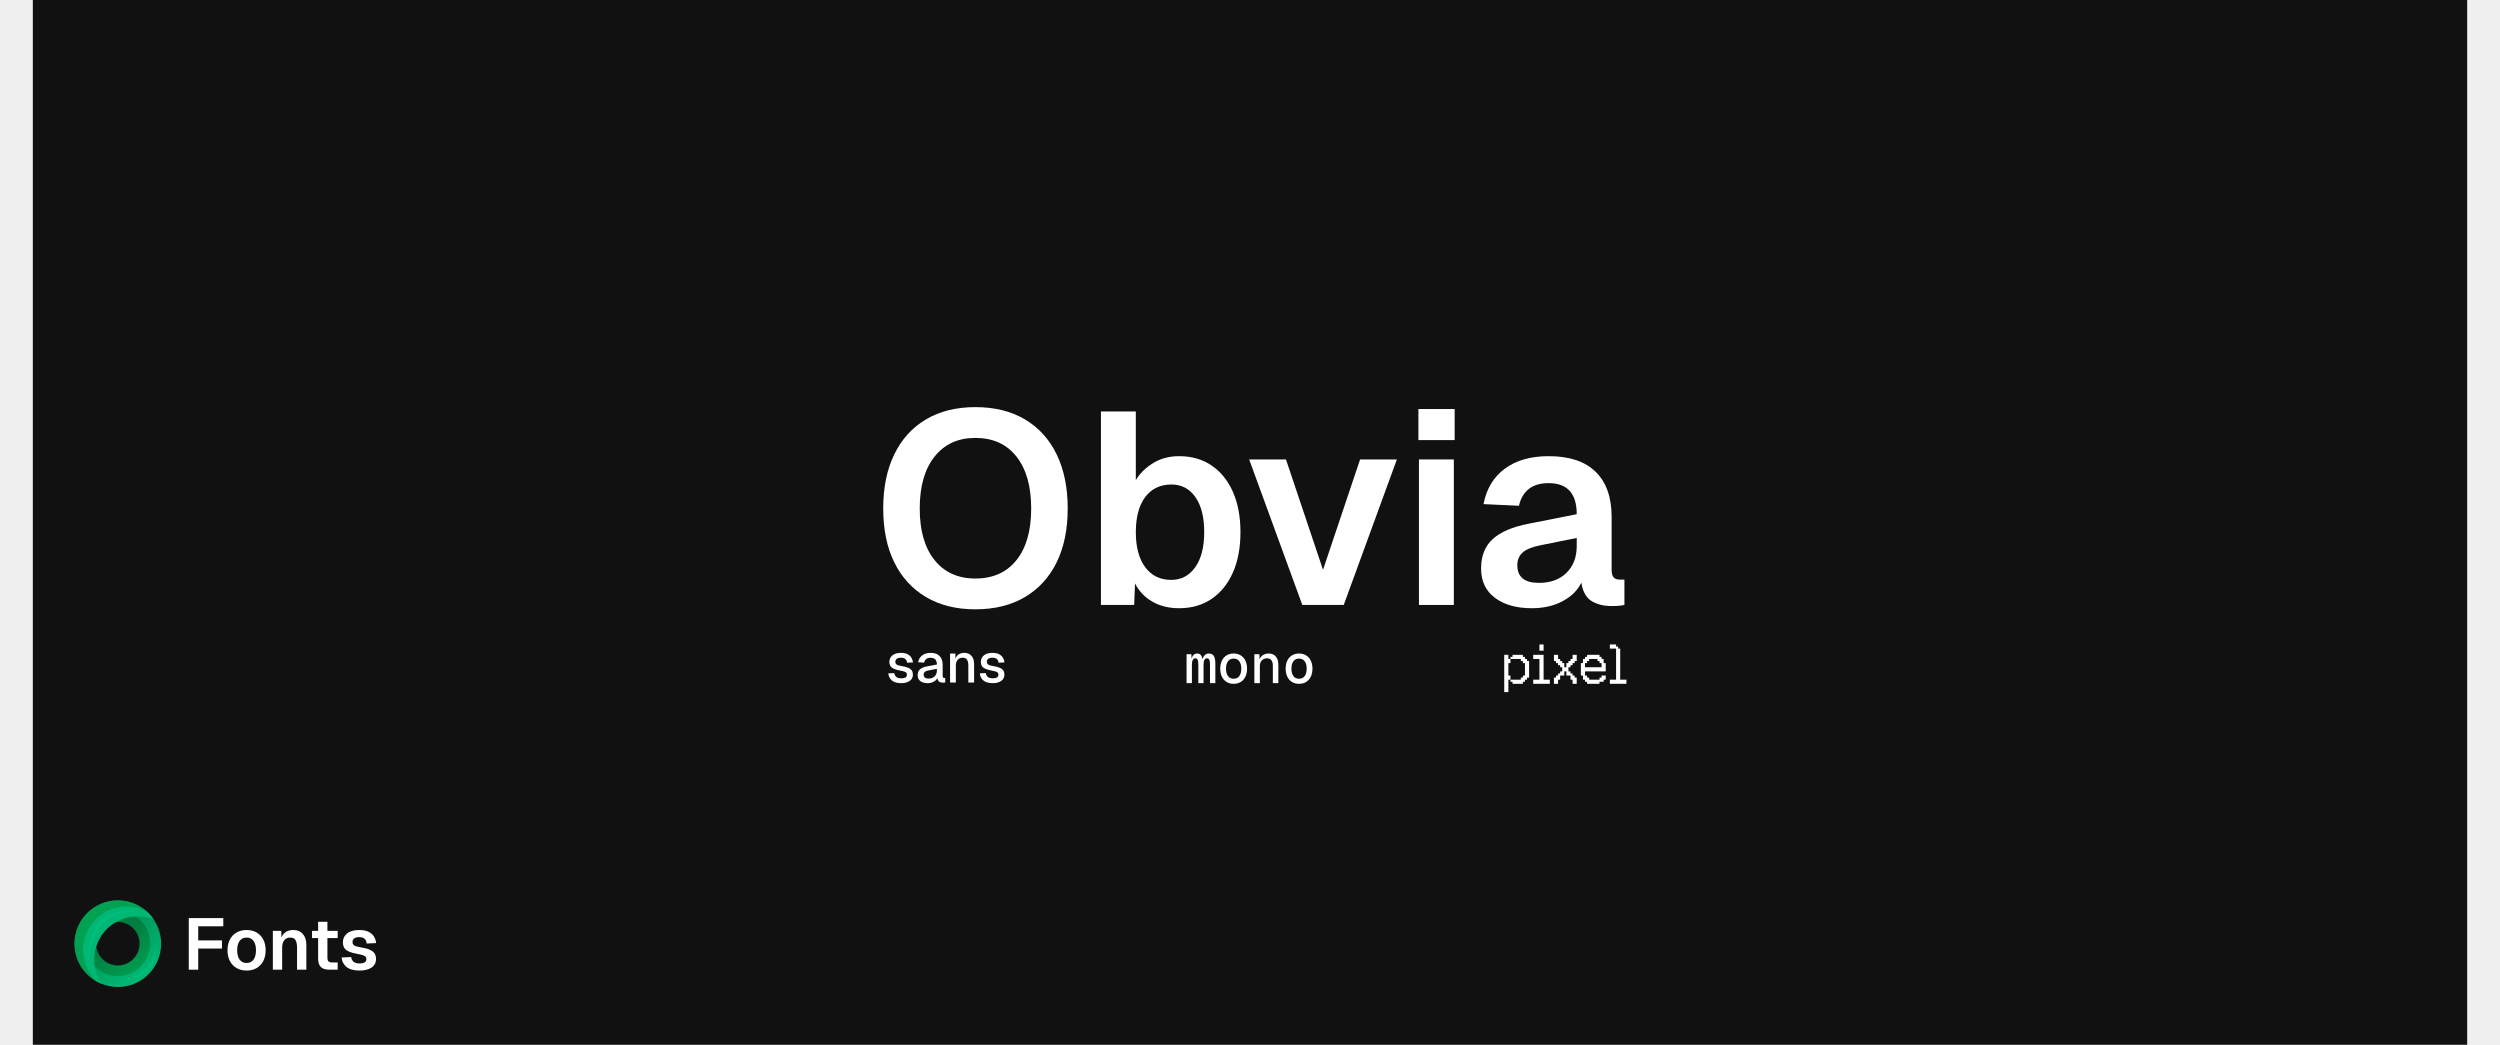
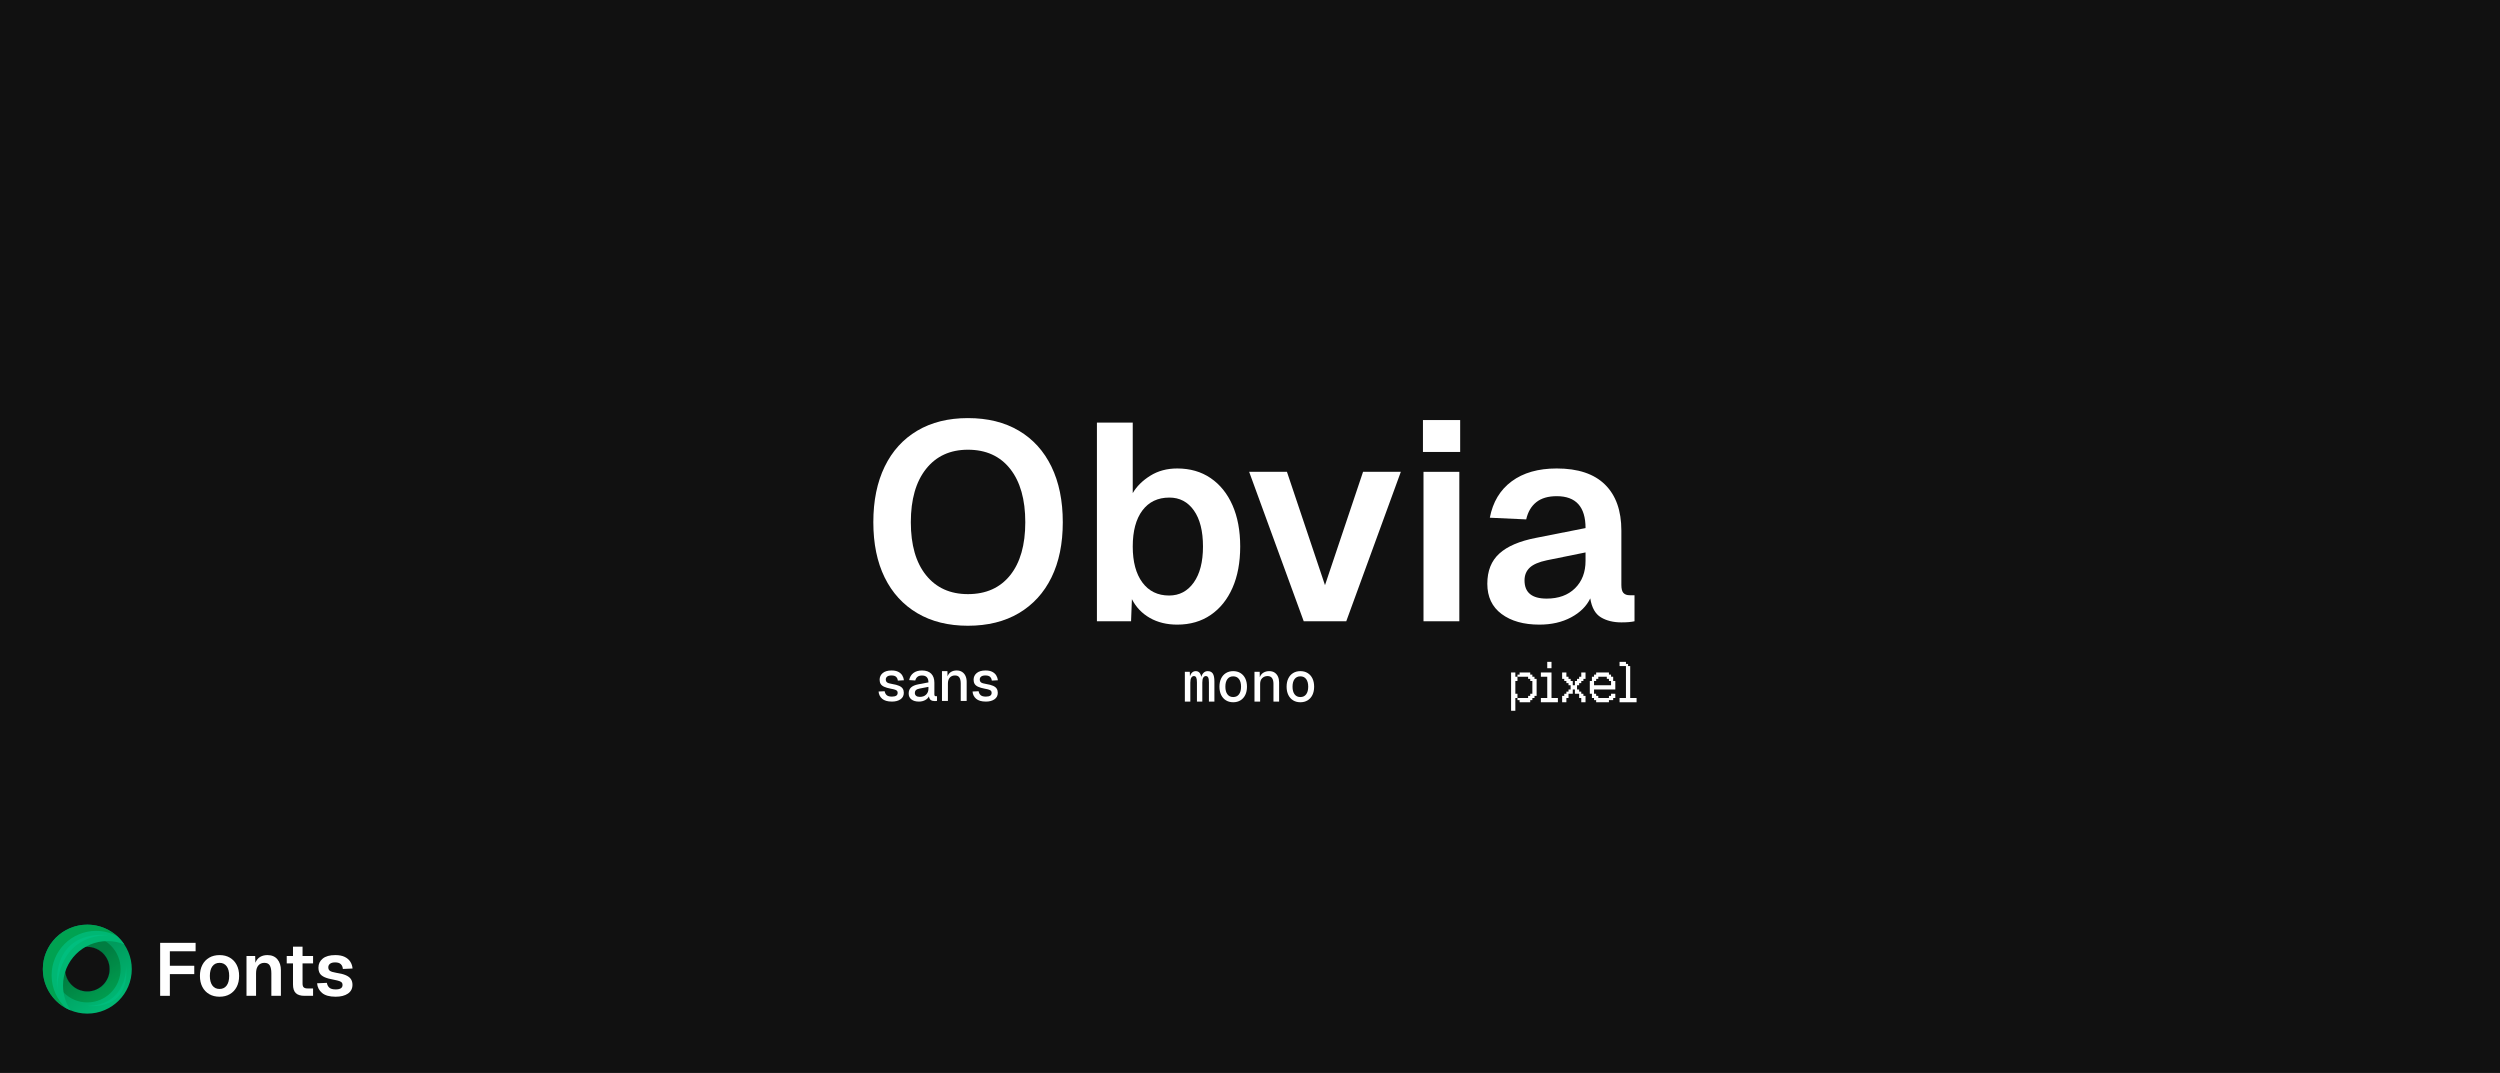
- <svg xmlns="http://www.w3.org/2000/svg" width="670" height="280" viewBox="0 0 670 287.55">
+ <svg xmlns="http://www.w3.org/2000/svg" viewBox="0 0 670 287.55">
  <defs>
    <linearGradient id="e" data-name="Adsız degrade 20" x1="35.958" y1="277.839" x2="20.528" y2="255.588" gradientUnits="userSpaceOnUse">
      <stop offset=".41" stop-color="#00b773" />
      <stop offset=".871" stop-color="#009b5c" />
    </linearGradient>
  </defs>
  <g style="isolation: isolate;">
    <g id="b" data-name="katman 2">
      <g id="c" data-name="katman 1">
        <path d="M0,0h670v287.55H0V0Z" style="fill: #111;" />
        <g id="d" data-name="Amblem">
          <path d="M23.4,247.813c-6.581,0-11.918,5.336-11.918,11.918s5.337,11.918,11.918,11.918,11.918-5.337,11.918-11.918-5.336-11.918-11.918-11.918ZM23.4,265.703c-3.297,0-5.972-2.675-5.972-5.972s2.675-5.972,5.972-5.972,5.972,2.675,5.972,5.972-2.675,5.972-5.972,5.972Z" style="fill: url(#e);" />
          <path d="M23.4,250.807c-4.926,0-8.922,3.997-8.922,8.922s3.997,8.922,8.922,8.922,8.922-3.994,8.922-8.922-3.994-8.922-8.922-8.922ZM23.4,265.702c-3.296,0-5.973-2.674-5.973-5.973s2.677-5.973,5.973-5.973,5.973,2.677,5.973,5.973-2.675,5.973-5.973,5.973Z" style="mix-blend-mode: overlay; opacity: .3;" />
          <path d="M33.292,253.083c-1.384-.563-2.9-.874-4.482-.874-6.581,0-11.918,5.33-11.918,11.918,0,2.463.748,4.747,2.033,6.647-4.363-1.768-7.442-6.045-7.442-11.044,0-6.581,5.337-11.918,11.918-11.918,4.118,0,7.753,2.092,9.892,5.27Z" style="fill: #00b773;" />
          <path d="M13.826,261.393c0,3.496,1.508,6.641,3.907,8.82-3.724-2.016-6.25-5.95-6.25-10.483,0-6.581,5.336-11.917,11.918-11.917,3.08,0,5.892,1.172,8.008,3.095-1.688-.914-3.616-1.432-5.665-1.432-6.581,0-11.918,5.336-11.918,11.918Z" style="mix-blend-mode: overlay; opacity: .3;" />
          <path d="M15.333,265.272s-.505-14.443,13.686-14.645c0,0-15.075-2.273-13.686,14.645Z" style="fill: #fff; mix-blend-mode: overlay; opacity: .1;" />
          <path d="M33.796,259.012s.384,10.416-10.396,10.561c0,0,11.451,1.639,10.396-10.561Z" style="fill: #fff; mix-blend-mode: overlay; opacity: .1;" />
        </g>
        <g>
          <path d="M42.922,266.882v-14.2h9.5v2.26h-6.9v3.881h6.54v2.239h-6.54v5.82h-2.6Z" style="fill: #fff;" />
          <path d="M58.842,267.122c-1.054,0-1.977-.23-2.77-.69-.793-.46-1.407-1.106-1.84-1.939-.434-.833-.65-1.817-.65-2.95s.217-2.117.65-2.95c.433-.833,1.046-1.479,1.84-1.94.793-.46,1.716-.689,2.77-.689s1.973.229,2.76.689c.787.461,1.397,1.107,1.83,1.94s.65,1.817.65,2.95-.217,2.117-.65,2.95-1.043,1.479-1.83,1.939-1.707.69-2.76.69ZM58.842,265.042c.813,0,1.446-.307,1.9-.92.453-.613.68-1.474.68-2.58s-.227-1.967-.68-2.58c-.454-.613-1.087-.92-1.9-.92-.827,0-1.467.307-1.92.92-.454.613-.68,1.474-.68,2.58s.227,1.967.68,2.58c.453.613,1.093.92,1.92.92Z" style="fill: #fff;" />
          <path d="M66.062,266.882v-10.68h2.32l.06,1.819c.293-.732.723-1.26,1.29-1.58.567-.319,1.203-.479,1.91-.479,1.173,0,2.073.377,2.7,1.13.626.754.94,1.73.94,2.93v6.86h-2.56v-6.04c0-.906-.137-1.6-.41-2.08-.273-.479-.757-.72-1.45-.72s-1.24.24-1.64.72c-.4.48-.6,1.174-.6,2.08v6.04h-2.56Z" style="fill: #fff;" />
          <path d="M81.623,266.882c-1.067,0-1.85-.243-2.35-.73-.5-.486-.75-1.263-.75-2.329v-5.641h-1.68v-1.979h1.68v-2.5h2.56v2.5h2.82v1.979h-2.82v5.4c0,.507.11.854.33,1.04.22.187.55.279.99.279h1.5v1.98h-2.28Z" style="fill: #fff;" />
          <path d="M89.942,267.122c-1.627,0-2.84-.34-3.64-1.021-.8-.68-1.24-1.54-1.32-2.58l2.62-.12c.093.561.317.994.67,1.301.354.307.917.46,1.69.46.6,0,1.057-.097,1.37-.29s.47-.497.47-.91c0-.24-.057-.44-.17-.6-.114-.16-.333-.301-.66-.421-.327-.119-.803-.239-1.43-.359-1.08-.187-1.927-.417-2.54-.69-.613-.272-1.043-.616-1.29-1.029-.247-.414-.37-.927-.37-1.54,0-.987.383-1.794,1.15-2.421.767-.626,1.89-.939,3.37-.939,1.026,0,1.87.163,2.53.49.66.326,1.16.76,1.5,1.3s.537,1.144.59,1.81l-2.6.12c-.027-.507-.2-.927-.52-1.26-.32-.333-.833-.5-1.54-.5-.6,0-1.057.12-1.37.36-.313.239-.47.56-.47.96,0,.427.15.743.45.949.3.207.85.377,1.65.511,1.093.16,1.96.38,2.6.66.64.279,1.097.63,1.37,1.05.273.42.41.923.41,1.51,0,1.026-.41,1.816-1.23,2.37-.82.554-1.917.83-3.29.83Z" style="fill: #fff;" />
        </g>
        <g>
          <path d="M259.402,167.7c-5.25,0-9.776-1.125-13.575-3.375-3.8-2.25-6.712-5.438-8.737-9.562-2.025-4.125-3.038-9.062-3.038-14.812s1.012-10.712,3.038-14.888c2.025-4.174,4.937-7.388,8.737-9.638,3.799-2.25,8.325-3.375,13.575-3.375,5.299,0,9.85,1.125,13.65,3.375,3.799,2.25,6.712,5.463,8.737,9.638,2.025,4.175,3.038,9.138,3.038,14.888s-1.013,10.687-3.038,14.812-4.938,7.312-8.737,9.562c-3.8,2.25-8.351,3.375-13.65,3.375ZM259.402,159.225c4.849,0,8.625-1.688,11.325-5.062,2.7-3.375,4.05-8.112,4.05-14.212s-1.35-10.862-4.05-14.288c-2.7-3.424-6.476-5.138-11.325-5.138-4.751,0-8.488,1.713-11.213,5.138-2.726,3.425-4.087,8.188-4.087,14.288s1.362,10.837,4.087,14.212c2.725,3.375,6.462,5.062,11.213,5.062Z" style="fill: #fff;" />
          <path d="M315.5,167.4c-2.801,0-5.25-.601-7.35-1.8-2.1-1.2-3.701-2.875-4.8-5.025l-.225,5.925h-9.15v-53.25h9.6v18.9c1.05-1.8,2.612-3.349,4.688-4.65,2.074-1.3,4.487-1.95,7.237-1.95,3.45,0,6.437.863,8.962,2.588,2.524,1.725,4.475,4.15,5.85,7.275,1.375,3.125,2.062,6.813,2.062,11.062s-.688,7.938-2.062,11.062c-1.375,3.125-3.326,5.55-5.85,7.274-2.525,1.726-5.512,2.588-8.962,2.588ZM313.325,159.6c2.749,0,4.95-1.163,6.6-3.488,1.65-2.324,2.475-5.537,2.475-9.637,0-4.15-.813-7.375-2.438-9.675-1.625-2.299-3.813-3.45-6.562-3.45-3.101,0-5.512,1.151-7.237,3.45-1.725,2.301-2.587,5.525-2.587,9.675,0,4.1.862,7.312,2.587,9.637,1.725,2.325,4.112,3.488,7.163,3.488Z" style="fill: #fff;" />
          <path d="M349.399,166.5l-14.625-40.049h10.125l10.199,30.375,10.2-30.375h10.125l-14.625,40.049h-11.399Z" style="fill: #fff;" />
          <path d="M381.35,121.125v-8.55h9.975v8.55h-9.975ZM381.499,166.5v-40.049h9.601v40.049h-9.601Z" style="fill: #fff;" />
          <path d="M412.55,167.4c-4.2,0-7.575-.949-10.125-2.851-2.55-1.899-3.825-4.6-3.825-8.1,0-3.45,1.074-6.15,3.225-8.1,2.149-1.95,5.425-3.35,9.825-4.2l13.275-2.625c0-5.7-2.576-8.55-7.726-8.55-2.3,0-4.125.538-5.475,1.612-1.35,1.076-2.25,2.613-2.7,4.613l-9.75-.45c.8-4.2,2.749-7.45,5.851-9.75,3.1-2.299,7.125-3.45,12.074-3.45,5.7,0,10.013,1.438,12.938,4.312,2.926,2.876,4.388,6.988,4.388,12.338v14.549c0,1.05.188,1.775.562,2.175.375.401.938.601,1.688.601h1.275v6.975c-.851.199-2.025.3-3.525.3-2.15,0-3.975-.449-5.475-1.35s-2.45-2.574-2.851-5.025v-.074c-1,2.1-2.713,3.8-5.137,5.1-2.426,1.3-5.264,1.95-8.513,1.95ZM414.5,160.425c3.199,0,5.737-.924,7.612-2.774,1.875-1.85,2.812-4.3,2.812-7.351v-2.25l-10.351,2.101c-2.15.45-3.688,1.113-4.612,1.987-.926.875-1.388,2.014-1.388,3.412,0,3.251,1.975,4.875,5.926,4.875Z" style="fill: #fff;" />
        </g>
        <g>
          <path d="M406.113,187.064v3.42h-1.14v-10.26h1.14v1.14h.57v1.14h-.57v3.421h.57v1.14h-.57ZM406.684,187.635v-.57h2.851v-.57h.569v-.569h.57v-3.421h-.57v-.569h-.569v-.57h-2.851v-.57h.57v-.569h2.85v.569h.57v.57h.57v.57h.569v4.56h-.569v.57h-.57v.57h-.57v.569h-2.85v-.569h-.57Z" style="fill: #fff;" />
          <path d="M412.953,188.204v-1.14h1.71v-5.7h-1.71v-1.14h2.851v6.84h1.71v1.14h-4.561ZM414.663,179.084v-1.71h1.141v1.71h-1.141Z" style="fill: #fff;" />
          <path d="M418.653,188.204v-1.71h.57v-.569h.569v-.57h.57v-.57h.57v-1.14h-.57v-.57h-.57v-.57h-.569v-.569h-.57v-1.71h1.14v1.14h.57v.57h.57v.569h.569v1.141h.57v-1.141h.57v-.569h.569v-.57h.57v-1.14h1.14v1.71h-.569v.569h-.57v.57h-.57v.57h-.569v1.14h.569v.57h.57v.57h.57v.569h.569v1.71h-1.14v-1.14h-.57v-1.14h-1.14v-1.141h-.57v1.141h-1.14v1.14h-.57v1.14h-1.14Z" style="fill: #fff;" />
          <path d="M426.634,187.064v-1.14h-.57v-3.421h.57v-1.14h.569v-.57h.57v-.569h3.42v.569h.57v.57h.569v1.14h.57v2.28h-5.7v1.141h.57v.569h.57v.57h2.85v-.57h.57v-.569h1.14v1.14h-.57v.57h-1.14v.569h-3.42v-.569h-.57v-.57h-.569ZM427.203,182.504v1.141h4.561v-1.141h-.57v-.569h-.57v-.57h-2.279v.57h-.57v.569h-.57Z" style="fill: #fff;" />
          <path d="M434.043,188.204v-1.14h1.71v-8.55h-1.71v-1.141h1.71v.57h.57v.57h.57v8.55h1.71v1.14h-4.561Z" style="fill: #fff;" />
        </g>
        <g>
          <path d="M317.54,188.024v-7.979h1.32l.045,1.185c.14-.439.343-.777.608-1.013.265-.234.582-.353.952-.353.78,0,1.27.501,1.47,1.5l.015.03c.14-.479.357-.854.652-1.125.295-.27.647-.405,1.058-.405.63,0,1.087.218,1.373.653.285.435.427,1.143.427,2.122v5.385h-1.47v-5.13c0-.64-.068-1.085-.203-1.335-.135-.25-.343-.375-.623-.375s-.508.138-.683.412c-.175.275-.262.718-.262,1.328v5.1h-1.44v-5.13c0-.609-.062-1.047-.188-1.312-.125-.265-.333-.397-.622-.397-.28,0-.51.138-.69.412-.18.275-.27.718-.27,1.328v5.1h-1.47Z" style="fill: #fff;" />
          <path d="M330.5,188.205c-.74,0-1.388-.171-1.942-.511-.555-.34-.985-.822-1.29-1.447-.305-.625-.458-1.362-.458-2.213s.152-1.587.458-2.212c.305-.625.735-1.107,1.29-1.447.555-.34,1.202-.511,1.942-.511s1.388.171,1.942.511c.555.34.985.822,1.29,1.447s.458,1.362.458,2.212-.152,1.588-.458,2.213-.735,1.107-1.29,1.447c-.555.34-1.203.511-1.942.511ZM330.5,186.809c.67,0,1.188-.245,1.553-.735.365-.489.547-1.17.547-2.04s-.183-1.55-.547-2.039c-.365-.49-.883-.735-1.553-.735s-1.188.245-1.553.735c-.365.489-.547,1.17-.547,2.039s.183,1.551.547,2.04c.365.49.883.735,1.553.735Z" style="fill: #fff;" />
          <path d="M336.2,188.024v-7.979h1.395l.03,1.439c.21-.55.54-.957.99-1.223.449-.265.954-.397,1.515-.397.59,0,1.082.133,1.478.397.395.266.692.626.893,1.08.199.455.3.968.3,1.538v5.145h-1.515v-4.755c0-1.39-.53-2.085-1.591-2.085-.55,0-1.018.18-1.402.54s-.577.885-.577,1.575v4.725h-1.515Z" style="fill: #fff;" />
          <path d="M348.5,188.205c-.74,0-1.388-.171-1.942-.511-.556-.34-.985-.822-1.29-1.447-.306-.625-.458-1.362-.458-2.213s.152-1.587.458-2.212c.305-.625.734-1.107,1.29-1.447.555-.34,1.202-.511,1.942-.511s1.388.171,1.942.511.984.822,1.29,1.447c.305.625.457,1.362.457,2.212s-.152,1.588-.457,2.213c-.306.625-.735,1.107-1.29,1.447s-1.203.511-1.942.511ZM348.5,186.809c.67,0,1.188-.245,1.553-.735.364-.489.547-1.17.547-2.04s-.183-1.55-.547-2.039c-.365-.49-.883-.735-1.553-.735s-1.188.245-1.553.735c-.365.489-.548,1.17-.548,2.039s.183,1.551.548,2.04c.365.49.883.735,1.553.735Z" style="fill: #fff;" />
        </g>
        <g>
          <path d="M239.027,188.025c-1.16,0-2.03-.252-2.61-.758-.58-.505-.9-1.152-.96-1.942l1.635-.075c.07.44.25.791.54,1.051.29.26.755.39,1.395.39.5,0,.882-.08,1.147-.24.265-.159.397-.415.397-.765,0-.2-.045-.365-.135-.495-.09-.13-.265-.242-.525-.338-.26-.095-.645-.188-1.155-.277-.78-.149-1.388-.327-1.823-.532s-.742-.46-.922-.765c-.18-.306-.27-.678-.27-1.118,0-.72.275-1.312.825-1.777.55-.465,1.345-.697,2.385-.697.73,0,1.33.122,1.8.367.47.245.825.568,1.065.968.24.4.385.83.435,1.29l-1.635.09c-.03-.38-.172-.705-.428-.975-.255-.271-.677-.405-1.267-.405-.521,0-.905.1-1.155.3s-.375.46-.375.78c0,.35.118.612.353.787.235.176.677.312,1.328.413.81.13,1.442.297,1.897.502s.777.46.967.766c.19.305.285.672.285,1.103,0,.75-.295,1.33-.885,1.739-.59.41-1.36.615-2.31.615Z" style="fill: #fff;" />
          <path d="M246.256,188.025c-.83,0-1.492-.189-1.987-.57-.495-.38-.743-.915-.743-1.604,0-.68.208-1.215.623-1.605.415-.39,1.058-.67,1.928-.84l2.745-.524c0-1.23-.575-1.846-1.725-1.846-.51,0-.91.115-1.2.346-.29.229-.49.56-.6.989l-1.635-.104c.15-.8.522-1.43,1.117-1.891.595-.459,1.368-.689,2.318-.689,1.08,0,1.902.287,2.467.862s.848,1.383.848,2.423v3.104c0,.19.032.323.097.397.065.075.173.113.323.113h.285v1.26c-.14.029-.335.045-.585.045-.45,0-.808-.093-1.072-.277-.265-.186-.433-.503-.502-.953v-.045c-.2.42-.545.761-1.035,1.021s-1.045.39-1.665.39ZM246.512,186.765c.72,0,1.285-.205,1.695-.615.41-.41.615-.93.615-1.56v-.511l-2.34.45c-.48.09-.817.232-1.013.428-.195.195-.292.442-.292.742,0,.341.118.603.353.788.235.185.562.277.983.277Z" style="fill: #fff;" />
          <path d="M252.451,187.845v-7.98h1.455l.03,1.396c.21-.55.53-.95.96-1.2.43-.25.92-.375,1.47-.375.59,0,1.085.133,1.485.397s.703.625.908,1.08c.205.455.308.973.308,1.553v5.13h-1.59v-4.65c0-.699-.118-1.237-.353-1.612s-.632-.562-1.192-.562c-.57,0-1.027.188-1.373.562-.345.375-.518.913-.518,1.612v4.65h-1.59Z" style="fill: #fff;" />
          <path d="M264.211,188.025c-1.16,0-2.03-.252-2.61-.758-.58-.505-.9-1.152-.96-1.942l1.635-.075c.07.44.25.791.54,1.051.29.26.755.39,1.395.39.5,0,.882-.08,1.147-.24.265-.159.397-.415.397-.765,0-.2-.045-.365-.135-.495-.09-.13-.265-.242-.525-.338-.26-.095-.645-.188-1.155-.277-.78-.149-1.388-.327-1.823-.532s-.742-.46-.922-.765c-.18-.306-.27-.678-.27-1.118,0-.72.275-1.312.825-1.777.55-.465,1.345-.697,2.385-.697.73,0,1.33.122,1.8.367.47.245.825.568,1.065.968.24.4.385.83.435,1.29l-1.635.09c-.03-.38-.172-.705-.428-.975-.255-.271-.677-.405-1.267-.405-.521,0-.905.1-1.155.3s-.375.46-.375.78c0,.35.118.612.353.787.235.176.677.312,1.328.413.81.13,1.442.297,1.897.502s.777.46.967.766c.19.305.285.672.285,1.103,0,.75-.295,1.33-.885,1.739-.59.41-1.36.615-2.31.615Z" style="fill: #fff;" />
        </g>
      </g>
    </g>
  </g>
</svg>
